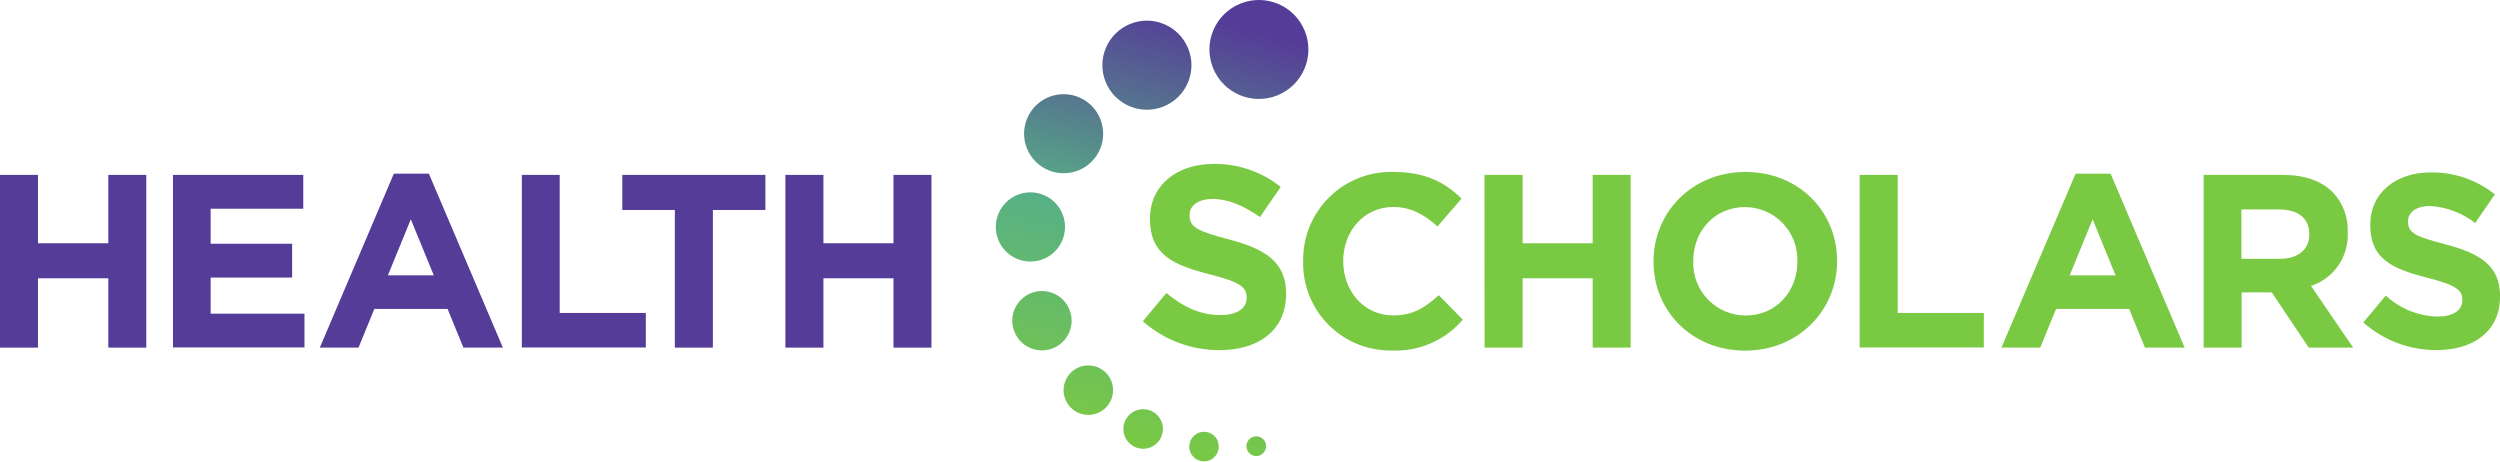
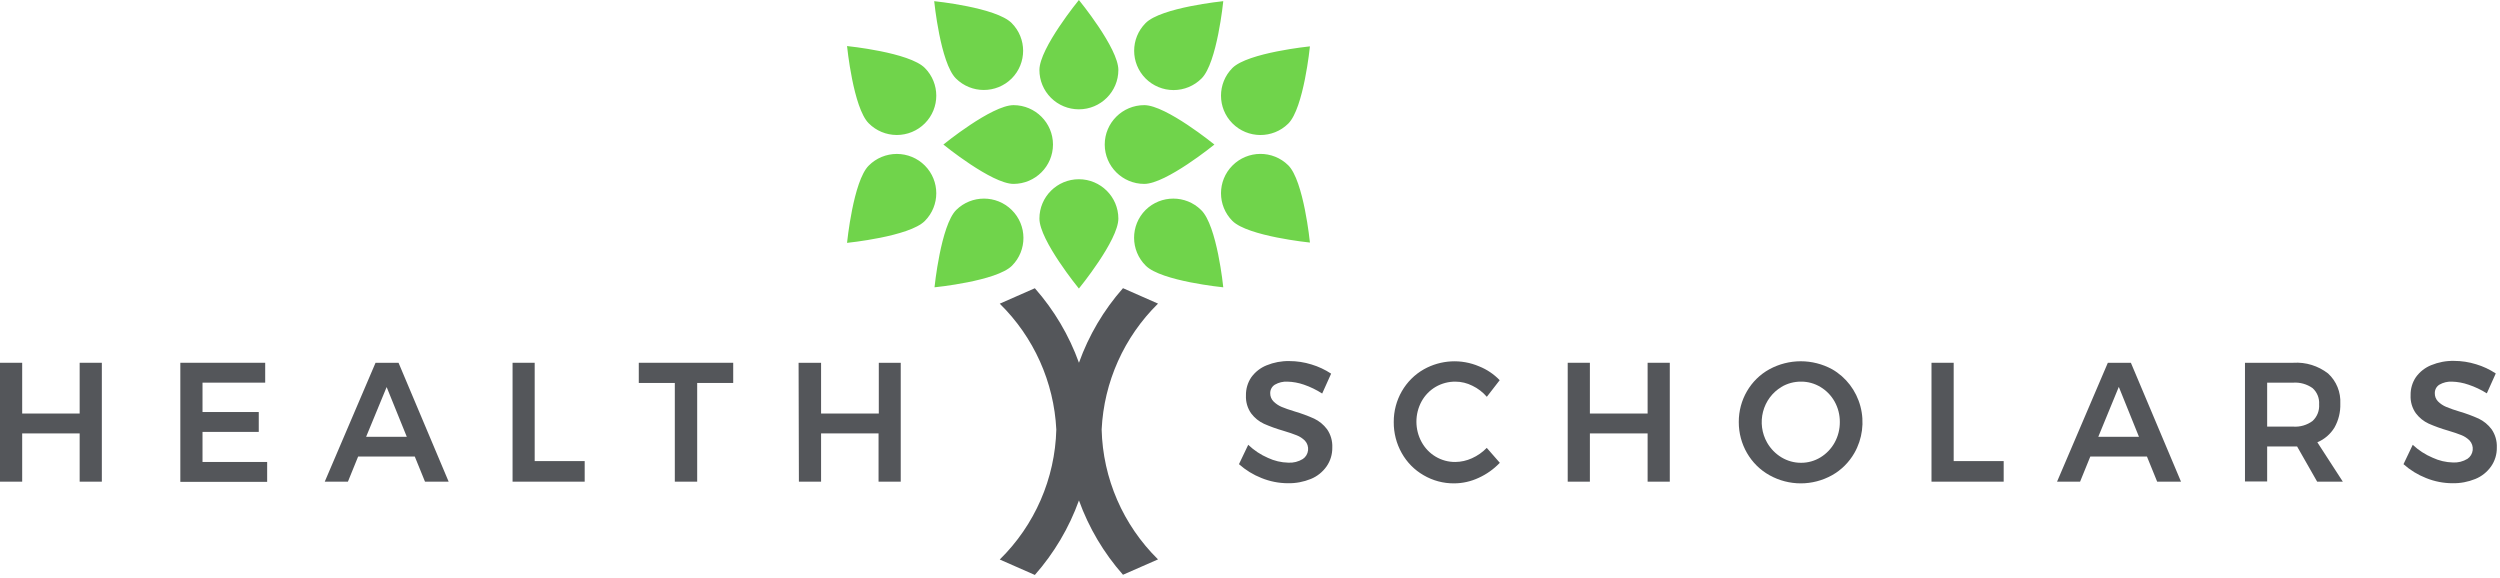
- <svg xmlns="http://www.w3.org/2000/svg" viewBox="0 0 415.4 76.65">
-   <defs>
-     <style>.a{fill:url(#a);}.b{fill:#553c98;}.c{fill:#7ac943;}</style>
-     <linearGradient id="a" x1="183.42" y1="72.99" x2="201.46" y2="3.49" gradientUnits="userSpaceOnUse">
-       <stop offset="0" stop-color="#7ac943" />
-       <stop offset="0.5" stop-color="#57b185" />
-       <stop offset="1" stop-color="#553c98" />
-     </linearGradient>
-   </defs>
-   <path class="a" d="M212.24,15.85a8.22,8.22,0,1,1,4.57-10.69A8.22,8.22,0,0,1,212.24,15.85Zm-14.8-7.77a7.4,7.4,0,1,0-4.11,9.62A7.4,7.4,0,0,0,197.44,8.08ZM182.83,19.77a6.57,6.57,0,1,0-3.66,8.55A6.57,6.57,0,0,0,182.83,19.77Zm-6.28,15.8a5.75,5.75,0,1,0-3.2,7.48A5.75,5.75,0,0,0,176.55,35.57Zm1.15,15.87A4.93,4.93,0,1,0,175,57.85,4.93,4.93,0,0,0,177.7,51.44ZM193,70.06a3.29,3.29,0,1,0-1.83,4.27A3.3,3.3,0,0,0,193,70.06Zm9.34,3.21A2.46,2.46,0,1,0,201,76.48,2.46,2.46,0,0,0,202.32,73.27Zm7.93.26a1.64,1.64,0,1,0-.91,2.13A1.64,1.64,0,0,0,210.25,73.53ZM184.65,63.3a4.11,4.11,0,1,0-2.28,5.34A4.1,4.1,0,0,0,184.65,63.3Z" />
-   <path class="b" d="M0,29.06H6.31V40.42H18V29.06h6.31v28.7H18V46.24H6.31V57.76H0Z" />
-   <path class="b" d="M28.74,29.06H50.39v5.62H35V40.5H48.54v5.62H35v6H50.59v5.61H28.74Z" />
-   <path class="b" d="M65.44,28.86h5.82l12.3,28.9H77l-2.63-6.43H62.2l-2.63,6.43H53.14Zm6.64,16.89-3.82-9.31-3.81,9.31Z" />
-   <path class="b" d="M86.71,29.06H93V52h14.31v5.74H86.71Z" />
-   <path class="b" d="M112.13,34.89H103.4V29.06h23.78v5.83h-8.73V57.76h-6.32Z" />
-   <path class="b" d="M130.5,29.06h6.32V40.42h11.64V29.06h6.31v28.7h-6.31V46.24H136.82V57.76H130.5Z" />
-   <path class="c" d="M189.89,53.38l3.91-4.69c2.71,2.24,5.55,3.66,9,3.66,2.71,0,4.34-1.08,4.34-2.84v-.09c0-1.67-1-2.53-6.06-3.82-6.07-1.55-10-3.23-10-9.21v-.08c0-5.46,4.39-9.07,10.54-9.07a17.45,17.45,0,0,1,11.18,3.82l-3.44,5c-2.67-1.85-5.29-3-7.83-3s-3.87,1.16-3.87,2.63v.08c0,2,1.29,2.62,6.49,4,6.11,1.59,9.55,3.78,9.55,9v.08c0,6-4.56,9.33-11.05,9.33A19.16,19.16,0,0,1,189.89,53.38Z" />
-   <path class="c" d="M216.53,43.5v-.09a14.59,14.59,0,0,1,15-14.84c5.41,0,8.65,1.81,11.32,4.43l-4,4.63c-2.21-2-4.47-3.24-7.34-3.24-4.84,0-8.32,4-8.32,8.94v.08c0,4.92,3.4,9,8.32,9,3.28,0,5.29-1.31,7.55-3.36l4,4.06a14.65,14.65,0,0,1-11.76,5.13A14.49,14.49,0,0,1,216.53,43.5Z" />
-   <path class="c" d="M246.66,29.06H253V40.42h11.64V29.06h6.31v28.7h-6.31V46.24H253V57.76h-6.32Z" />
-   <path class="c" d="M274.75,43.5v-.09c0-8.15,6.43-14.84,15.29-14.84s15.21,6.6,15.21,14.76v.08c0,8.16-6.44,14.85-15.29,14.85S274.75,51.66,274.75,43.5Zm23.9,0v-.09a8.72,8.72,0,0,0-8.69-9c-5.09,0-8.61,4-8.61,8.94v.08a8.72,8.72,0,0,0,8.69,9C295.12,52.43,298.65,48.42,298.65,43.5Z" />
-   <path class="c" d="M309,29.06h6.32V52h14.31v5.74H309Z" />
-   <path class="c" d="M344.88,28.86h5.82L363,57.76h-6.6l-2.62-6.43H341.64L339,57.76h-6.44Zm6.64,16.89-3.81-9.31-3.81,9.31Z" />
-   <path class="c" d="M366.16,29.06h13.12c3.65,0,6.48,1,8.36,2.92a9,9,0,0,1,2.46,6.56v.08A8.9,8.9,0,0,1,384,47.51l7,10.25h-7.38l-6.15-9.18h-5v9.18h-6.31ZM378.87,43c3.07,0,4.84-1.64,4.84-4v-.09c0-2.7-1.89-4.1-5-4.1h-6.28V43Z" />
-   <path class="c" d="M392.69,53.58l3.73-4.47A13.13,13.13,0,0,0,405,52.6c2.58,0,4.14-1,4.14-2.71v-.08c0-1.6-1-2.42-5.78-3.65-5.78-1.47-9.52-3.07-9.52-8.77v-.08c0-5.21,4.19-8.66,10.05-8.66a16.66,16.66,0,0,1,10.66,3.65l-3.28,4.76a13.48,13.48,0,0,0-7.46-2.83c-2.42,0-3.69,1.11-3.69,2.5v.08c0,1.89,1.23,2.5,6.19,3.78,5.82,1.51,9.1,3.6,9.1,8.61v.08c0,5.7-4.35,8.89-10.54,8.89A18.22,18.22,0,0,1,392.69,53.58Z" />
+ <svg xmlns="http://www.w3.org/2000/svg" width="558" height="129" viewBox="0 0 558 129">
+   <g fill="none">
+     <g fill="#54565A" transform="translate(0 80.243)">
+       <polygon points="0 .727 4.951 .727 4.951 12.058 17.779 12.058 17.779 .727 22.73 .727 22.73 27.264 17.779 27.264 17.779 16.495 4.951 16.495 4.951 27.264 0 27.264" />
+       <polygon points="40.25 .727 59.192 .727 59.192 5.164 45.201 5.164 45.201 11.721 57.756 11.721 57.756 16.158 45.201 16.158 45.201 22.869 59.629 22.869 59.629 27.306 40.25 27.306" />
+       <path d="M94.86,27.264 L92.576,21.648 L79.939,21.648 L77.655,27.264 L72.485,27.264 L83.823,0.727 L88.952,0.727 L100.139,27.264 L94.86,27.264 Z M81.717,17.253 L90.798,17.253 L86.299,6.147 L81.717,17.253 Z" />
+       <polygon points="114.404 .727 119.341 .727 119.341 22.673 130.501 22.673 130.501 27.264 114.404 27.264" />
+       <polygon points="142.577 .727 163.653 .727 163.653 5.234 155.611 5.234 155.611 27.264 150.619 27.264 150.619 5.234 142.577 5.234" />
+       <polygon points="178.245 .727 183.265 .727 183.265 12.058 196.148 12.058 196.148 .727 201.044 .727 201.044 27.264 196.093 27.264 196.093 16.495 183.265 16.495 183.265 27.264 178.314 27.264" />
+       <path d="M291.035 5.613C289.849 5.2 288.609 4.973 287.356 4.939 286.379 4.888 285.406 5.121 284.553 5.613 283.901 6.009 283.505 6.732 283.513 7.509 283.499 8.198 283.761 8.863 284.238 9.348 284.759 9.869 285.372 10.283 286.043 10.57 286.782 10.879 287.767 11.23 289.025 11.609 290.489 12.039 291.924 12.569 293.319 13.195 294.447 13.734 295.432 14.543 296.191 15.554 297.018 16.742 297.433 18.181 297.368 19.64 297.395 21.148 296.949 22.625 296.096 23.852 295.209 25.113 293.989 26.087 292.581 26.66 290.954 27.322 289.215 27.646 287.466 27.615 285.443 27.61 283.438 27.215 281.558 26.45 279.722 25.728 278.024 24.682 276.538 23.361L278.603 19.036C279.892 20.269 281.383 21.258 283.007 21.957 284.434 22.626 285.979 22.989 287.548 23.024 288.683 23.092 289.813 22.808 290.789 22.209 291.441 21.774 291.87 21.064 291.959 20.272 292.049 19.479 291.791 18.687 291.254 18.11 290.729 17.587 290.106 17.181 289.421 16.916 288.683 16.621 287.685 16.27 286.399 15.891 284.94 15.475 283.51 14.959 282.118 14.347 281.001 13.829 280.024 13.039 279.274 12.044 278.443 10.879 278.027 9.456 278.097 8.014 278.067 6.571 278.484 5.155 279.287 3.97 280.157 2.772 281.337 1.847 282.693 1.303 284.305.64 286.03.316 287.767.348 289.449.35 291.121.605 292.731 1.106 294.278 1.572 295.752 2.262 297.108 3.156L295.111 7.593C293.833 6.771 292.465 6.106 291.035 5.613zM328.632 5.852C327.453 5.256 326.158 4.943 324.844 4.939 323.302 4.927 321.783 5.328 320.44 6.105 319.125 6.874 318.038 7.995 317.294 9.348 315.762 12.162 315.762 15.59 317.294 18.404 318.033 19.764 319.115 20.894 320.426 21.676 321.763 22.473 323.284 22.886 324.83 22.869 326.107 22.856 327.369 22.574 328.536 22.041 329.771 21.488 330.893 20.702 331.846 19.724L334.759 23.052C333.409 24.469 331.808 25.609 330.041 26.408 328.324 27.215 326.458 27.636 324.57 27.643 322.173 27.669 319.813 27.039 317.732 25.818 315.703 24.653 314.021 22.945 312.863 20.876 311.677 18.773 311.063 16.383 311.085 13.953 311.054 9.053 313.643 4.53 317.827 2.173 321.625.059 326.149-.178 330.136 1.527 331.864 2.211 333.43 3.264 334.732 4.616L331.86 8.323C330.96 7.281 329.861 6.44 328.632 5.852z" />
+       <polygon points="349.913 .727 354.863 .727 354.863 12.058 367.747 12.058 367.747 .727 372.697 .727 372.697 27.264 367.747 27.264 367.747 16.495 354.863 16.495 354.863 27.264 349.913 27.264" />
+       <path d="M408.926,2.173 C412.032,3.947 414.31,6.931 415.244,10.451 C416.179,13.971 415.691,17.73 413.891,20.876 C412.7,22.952 410.985,24.66 408.926,25.818 C404.564,28.252 399.298,28.252 394.935,25.818 C390.703,23.456 388.076,18.899 388.097,13.953 C388.07,9.028 390.703,4.493 394.935,2.173 C399.312,-0.203 404.55,-0.203 408.926,2.173 Z M397.616,6.133 C395.587,7.341 394.109,9.329 393.509,11.657 C392.908,13.986 393.235,16.464 394.416,18.545 C395.196,19.908 396.302,21.044 397.63,21.844 C398.957,22.643 400.468,23.06 402.006,23.052 C403.527,23.058 405.02,22.641 406.328,21.844 C407.642,21.045 408.731,19.908 409.487,18.545 C410.26,17.146 410.661,15.562 410.65,13.953 C410.661,12.354 410.26,10.779 409.487,9.39 C408.73,8.04 407.64,6.916 406.328,6.133 C405.019,5.341 403.525,4.928 402.006,4.939 C400.456,4.923 398.93,5.335 397.589,6.133 L397.616,6.133 Z" />
+       <polygon points="431.11 .727 436.061 .727 436.061 22.673 447.221 22.673 447.221 27.264 431.11 27.264" />
+       <path d="M481.48 27.264L479.196 21.648 466.559 21.648 464.275 27.264 459.133 27.264 470.471.727 475.613.727 486.8 27.264 481.48 27.264zM468.337 17.253L477.418 17.253 472.919 6.105 468.337 17.253zM517.189 27.264L512.717 19.415C512.412 19.435 512.106 19.435 511.801 19.415L506.029 19.415 506.029 27.222 501.079 27.222 501.079.727 511.869.727C514.648.549 517.398 1.396 519.624 3.114 521.49 4.82 522.496 7.306 522.359 9.868 522.415 11.726 521.965 13.564 521.06 15.175 520.154 16.661 518.814 17.816 517.23 18.475L522.92 27.264 517.189 27.264zM506.029 14.978L511.869 14.978C513.394 15.082 514.906 14.64 516.15 13.729 517.182 12.794 517.728 11.417 517.627 10.008 517.723 8.624 517.176 7.275 516.15 6.371 514.894 5.491 513.387 5.066 511.869 5.164L506.029 5.164 506.029 14.978zM550.957 5.613C549.77 5.2 548.53 4.973 547.278 4.939 546.3 4.89 545.329 5.123 544.474 5.613 543.826 6.011 543.435 6.734 543.448 7.509 543.429 8.196 543.686 8.862 544.159 9.348 544.683 9.872 545.301 10.287 545.978 10.57 546.949 10.969 547.94 11.316 548.946 11.609 550.411 12.037 551.846 12.567 553.241 13.195 554.368 13.734 555.353 14.543 556.113 15.554 556.94 16.742 557.354 18.181 557.289 19.64 557.317 21.148 556.871 22.625 556.017 23.852 555.13 25.113 553.91 26.087 552.502 26.66 550.88 27.322 549.146 27.646 547.401 27.615 545.373 27.612 543.364 27.216 541.479 26.45 539.644 25.728 537.945 24.682 536.46 23.361L538.525 19.036C539.825 20.257 541.325 21.231 542.956 21.915 544.383 22.583 545.928 22.946 547.496 22.982 548.632 23.05 549.761 22.766 550.738 22.167 551.389 21.732 551.818 21.022 551.908 20.229 551.998 19.437 551.739 18.645 551.203 18.067 550.68 17.55 550.061 17.144 549.384 16.874 548.645 16.579 547.633 16.228 546.348 15.849 544.889 15.433 543.459 14.917 542.067 14.304 540.95 13.787 539.973 12.997 539.222 12.002 538.391 10.837 537.976 9.414 538.046 7.972 538.016 6.529 538.433 5.113 539.236 3.928 540.106 2.73 541.285 1.805 542.641 1.261 544.254.598 545.979.273 547.715.306 549.397.307 551.07.562 552.68 1.064 554.227 1.527 555.702 2.217 557.056 3.114L555.06 7.551C553.771 6.741 552.394 6.091 550.957 5.613z" />
+     </g>
+     <g transform="translate(189.06)">
+       <path fill="#70D44B" d="M51.748 24.4C56.614 24.4 60.559 20.468 60.559 15.617 60.572 10.759 51.748 0 51.748 0 51.748 0 42.938 10.759 42.938 15.617 42.934 17.948 43.861 20.184 45.514 21.832 47.167 23.48 49.41 24.404 51.748 24.4zM51.748 40.004C56.611 40.011 60.551 43.939 60.559 48.787 60.559 53.645 51.748 64.404 51.748 64.404 51.748 64.404 42.938 53.645 42.938 48.787 42.938 43.936 46.882 40.004 51.748 40.004zM45.966 32.264C45.966 27.416 42.032 23.482 37.169 23.467 32.296 23.467 21.503 32.264 21.503 32.264 21.503 32.264 32.296 41.047 37.169 41.047 42.027 41.032 45.959 37.106 45.966 32.264zM57.516 32.264C57.516 27.405 61.467 23.467 66.341 23.467 71.2 23.467 81.993 32.264 81.993 32.264 81.993 32.264 71.2 41.047 66.341 41.047 61.472 41.047 57.524 37.117 57.516 32.264zM36.756 17.511C40.151 14.089 40.151 8.582 36.756 5.16 33.315 1.661 19.452.261 19.452.261 19.452.261 20.829 14.08 24.298 17.511 27.738 20.94 33.316 20.94 36.756 17.511zM17.373 27.529C20.767 24.107 20.767 18.6 17.373 15.178 13.932 11.679 0 10.279 0 10.279 0 10.279 1.377 24.098 4.846 27.529 6.503 29.194 8.757 30.13 11.11 30.13 13.462 30.13 15.716 29.194 17.373 27.529zM17.373 36.957C20.767 40.379 20.767 45.886 17.373 49.308 13.932 52.808 0 54.207 0 54.207 0 54.207 1.377 40.388 4.846 36.957 6.503 35.293 8.757 34.357 11.11 34.357 13.462 34.357 15.716 35.293 17.373 36.957zM36.756 46.865C33.324 43.482 27.799 43.482 24.367 46.865 20.925 50.296 19.521 64.129 19.521 64.129 19.521 64.129 33.384 62.757 36.825 59.299 40.248 55.845 40.217 50.281 36.756 46.865zM66.63 17.511C63.235 14.089 63.235 8.582 66.63 5.16 70.071 1.661 83.975.261 83.975.261 83.975.261 82.599 14.08 79.13 17.511 77.476 19.17 75.226 20.104 72.88 20.104 70.533 20.104 68.283 19.17 66.63 17.511zM86.013 27.529C82.619 24.107 82.619 18.6 86.013 15.178 89.454 11.747 103.317 10.347 103.317 10.347 103.317 10.347 101.941 24.167 98.471 27.598 95.012 31.008 89.434 30.977 86.013 27.529zM86.013 36.957C82.619 40.379 82.619 45.886 86.013 49.308 89.454 52.739 103.317 54.139 103.317 54.139 103.317 54.139 101.941 40.319 98.471 36.889 95.012 33.478 89.434 33.509 86.013 36.957zM66.63 46.865C70.062 43.482 75.587 43.482 79.019 46.865 82.599 50.296 83.975 64.129 83.975 64.129 83.975 64.129 70.113 62.757 66.671 59.299 63.218 55.876 63.2 50.311 66.63 46.865z" />
+       <path fill="#54565A" d="M69.41,67.766 L61.591,64.322 C57.288,69.201 53.953,74.85 51.762,80.968 C49.562,74.855 46.222,69.212 41.919,64.335 L34.086,67.78 C41.682,75.237 46.188,85.27 46.71,95.885 C46.426,106.816 41.901,117.211 34.086,124.883 L41.919,128.328 C46.219,123.449 49.558,117.806 51.762,111.695 C53.961,117.793 57.296,123.422 61.591,128.286 L69.41,124.856 C61.609,117.184 57.098,106.793 56.828,95.872 C57.334,85.261 61.826,75.228 69.41,67.766 Z" />
+     </g>
+   </g>
</svg>
